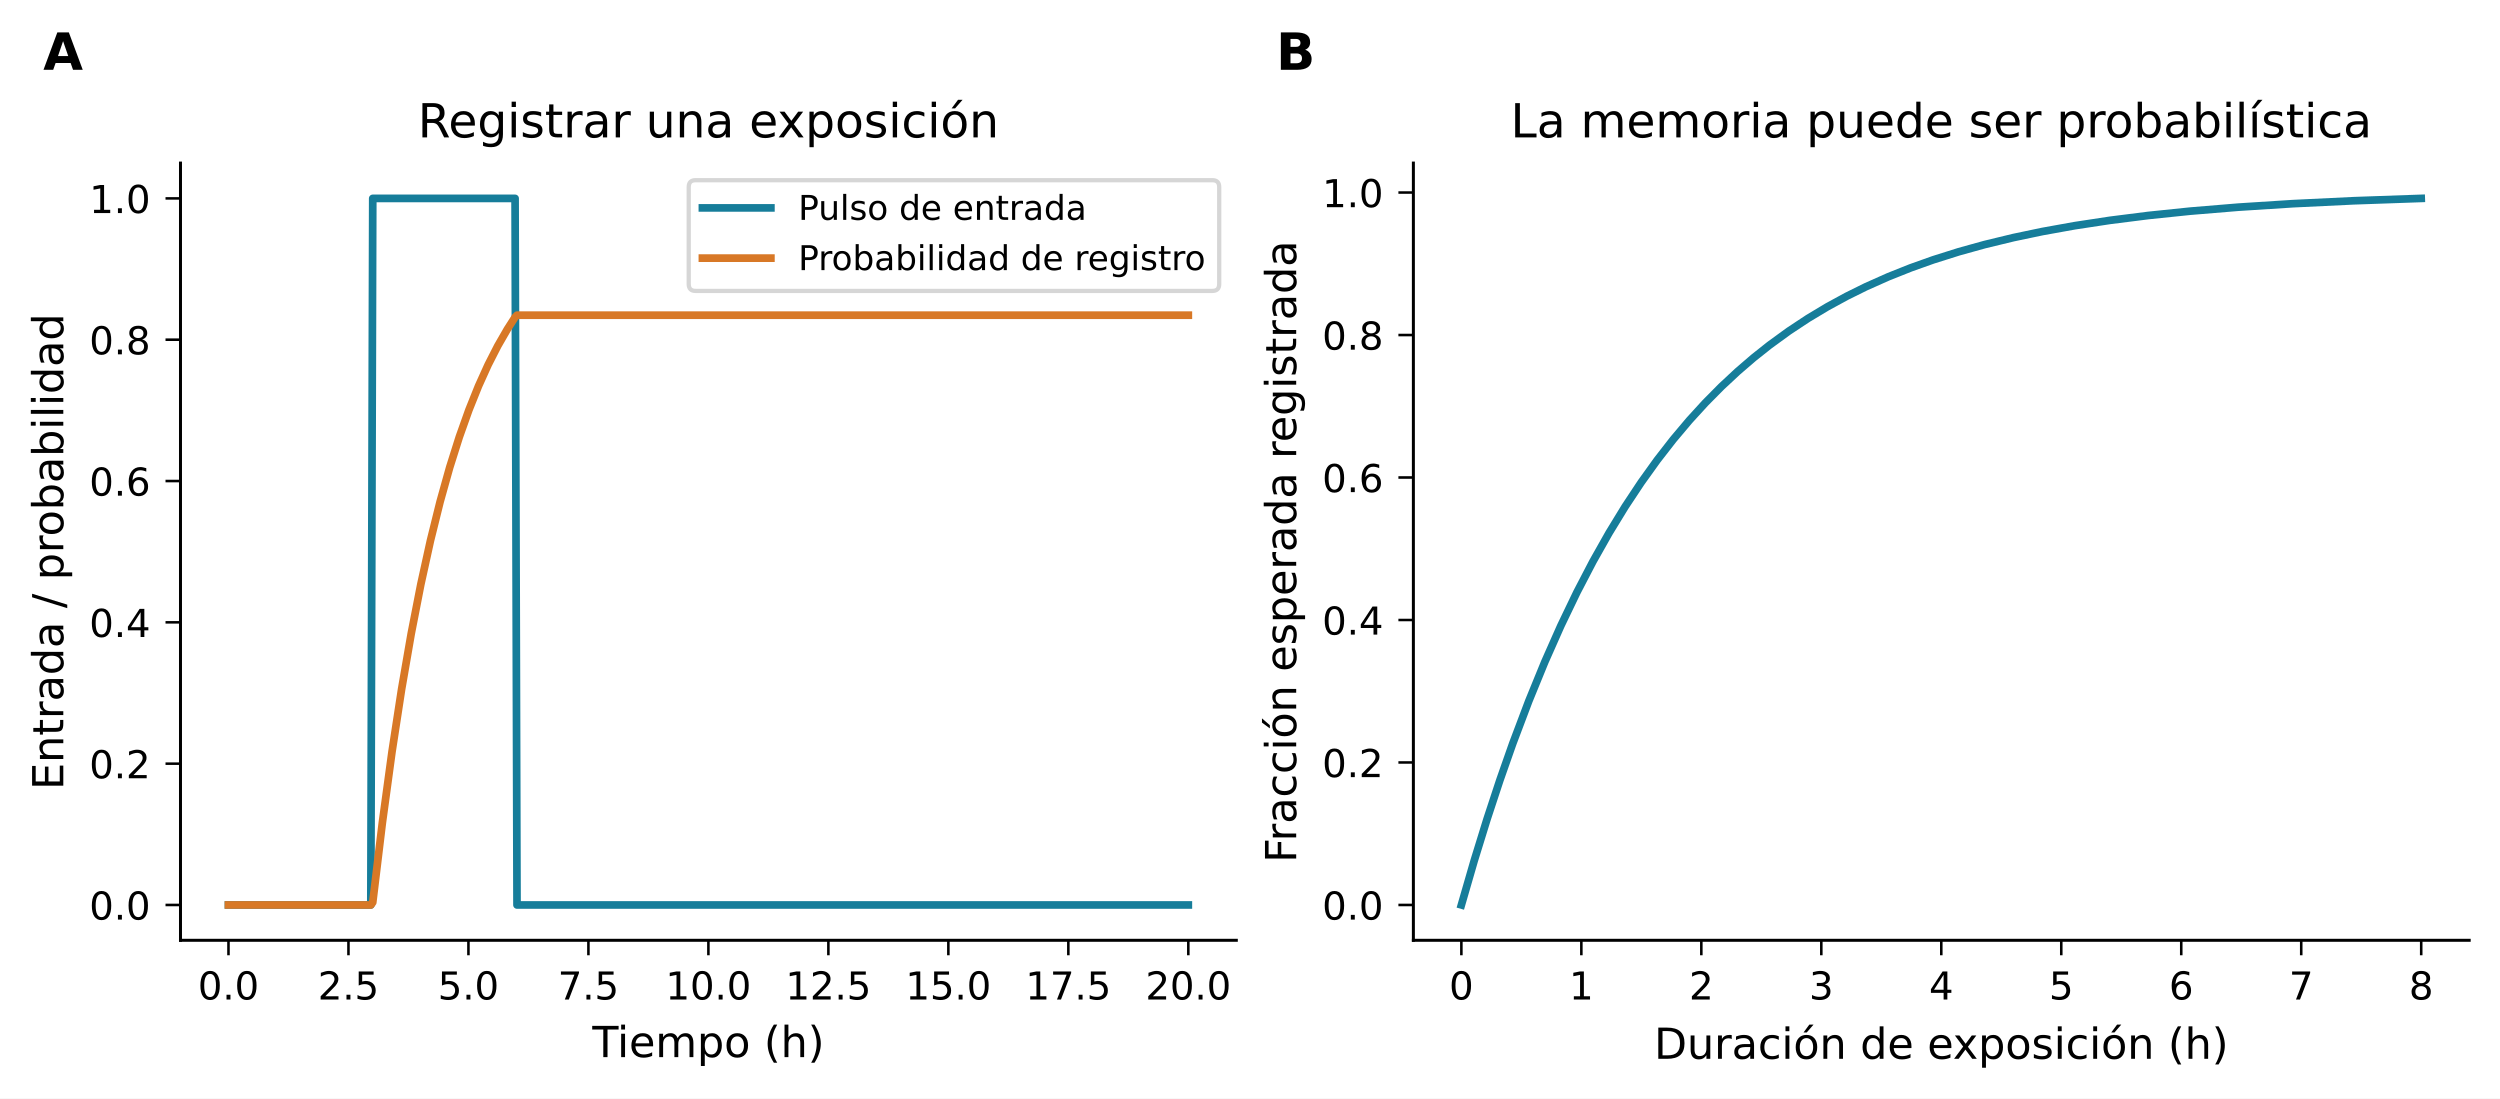
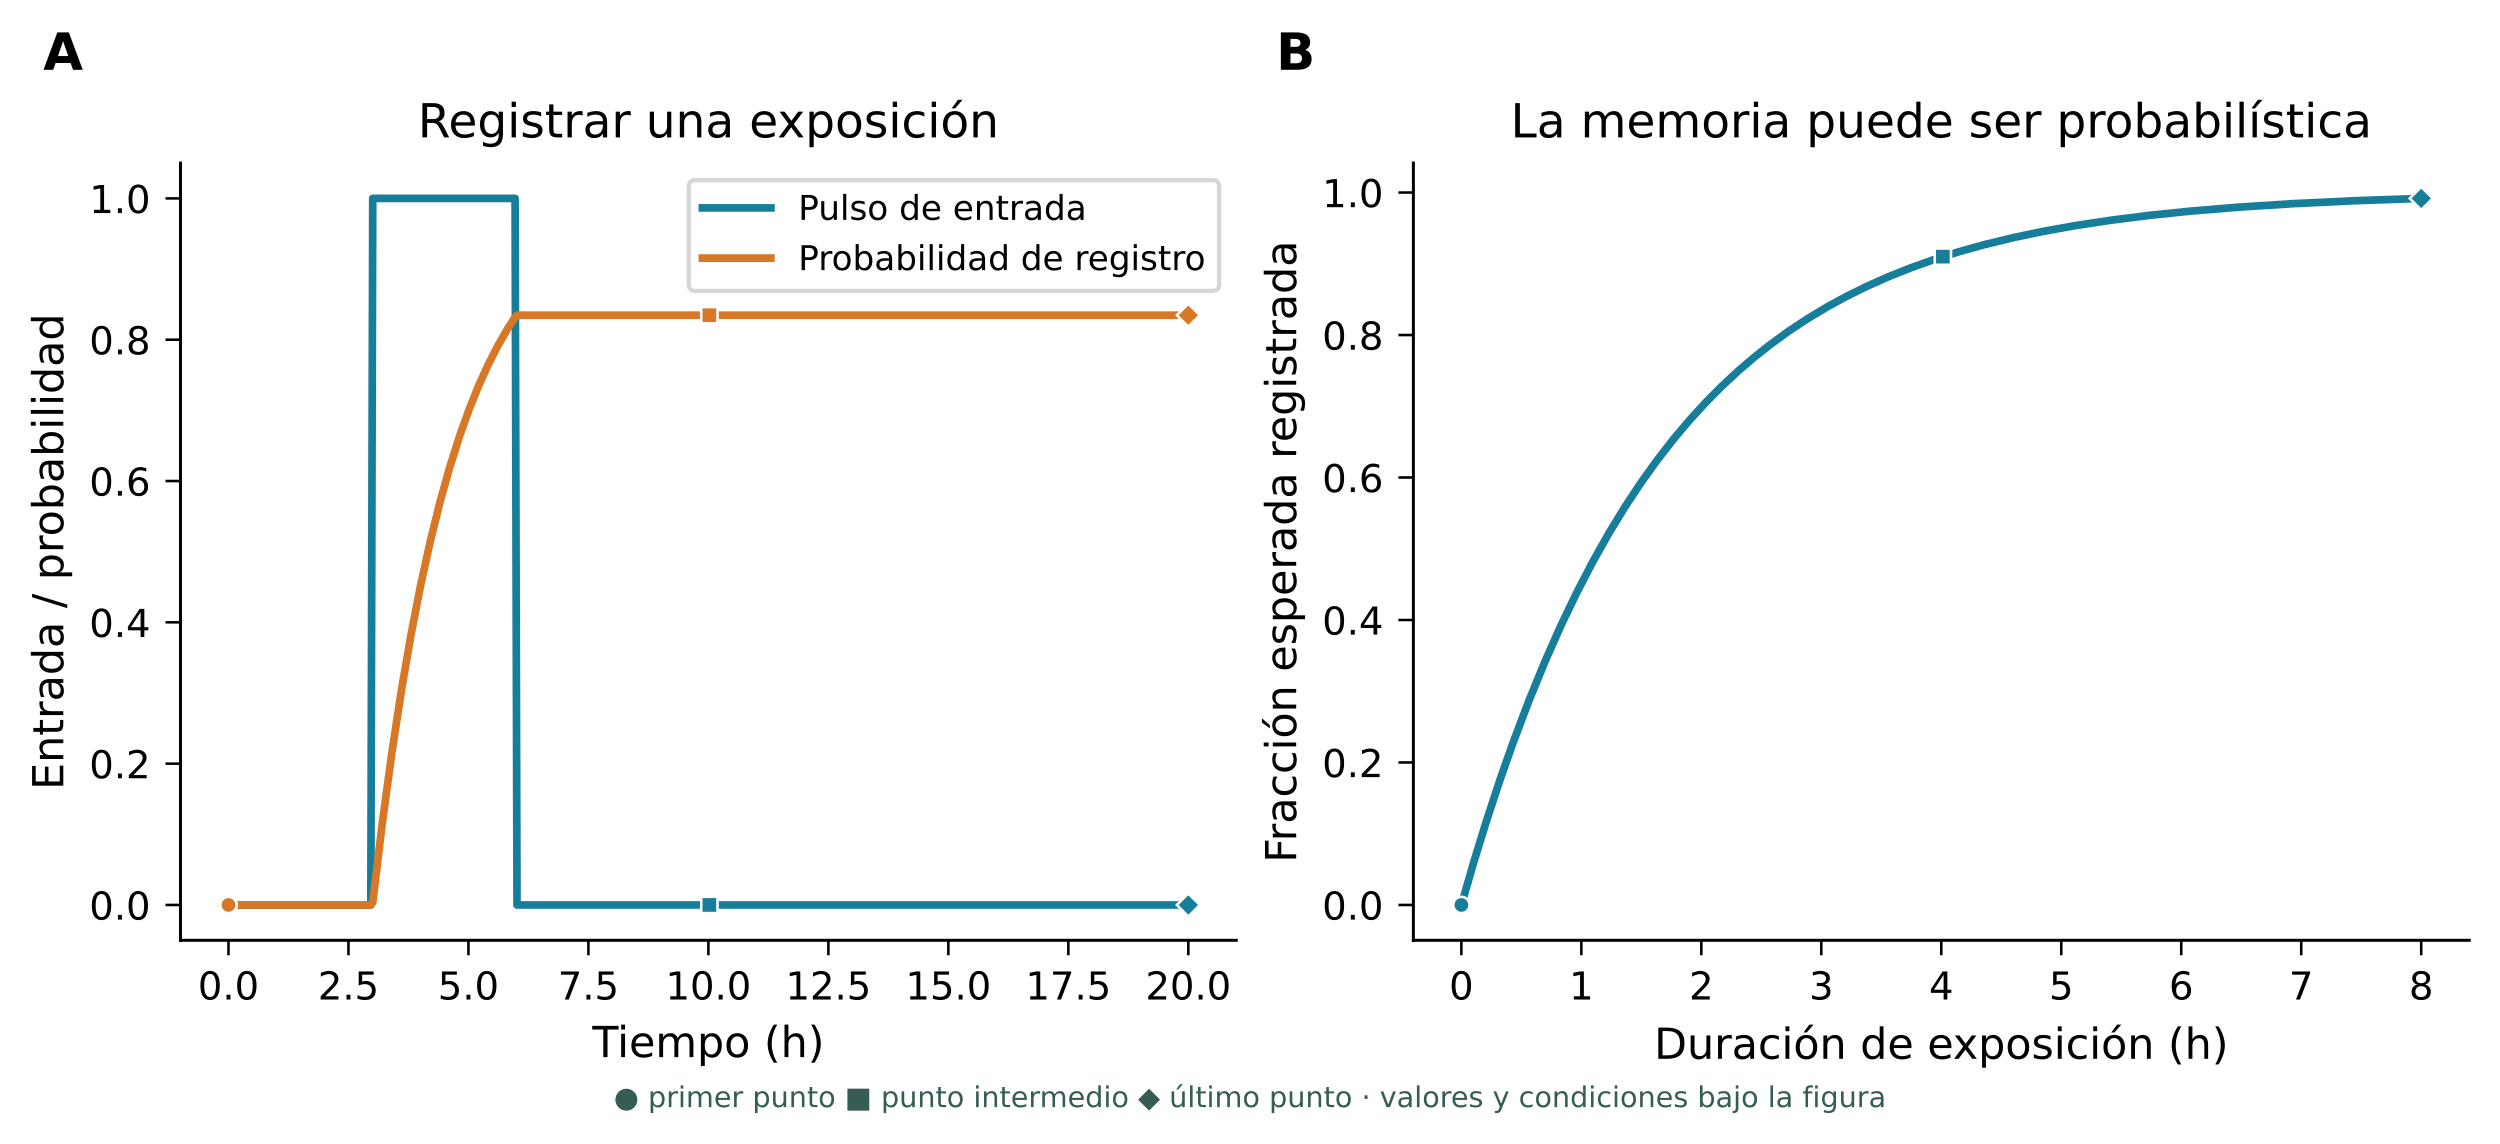
- <svg xmlns="http://www.w3.org/2000/svg" xmlns:xlink="http://www.w3.org/1999/xlink" width="584.4pt" height="256.791pt" viewBox="0 0 584.4 256.791" version="1.1">
+ <svg xmlns="http://www.w3.org/2000/svg" xmlns:xlink="http://www.w3.org/1999/xlink" width="584.4pt" height="267.395pt" viewBox="0 0 584.4 267.395" version="1.1">
  <defs>
    <style type="text/css">*{stroke-linejoin: round; stroke-linecap: butt}</style>
  </defs>
  <g id="figure_1">
    <g id="patch_1">
-       <path d="M 0 256.791  L 584.4 256.791  L 584.4 0  L 0 0  z " style="fill: #ffffff" />
+       <path d="M 0 267.395 L 584.4 267.395 L 584.4 0 L 0 0 z " style="fill: #ffffff" />
    </g>
    <g id="axes_1">
      <g id="patch_2">
-         <path d="M 42.191 219.803  L 289 219.803  L 289 38.12  L 42.191 38.12  z " style="fill: #ffffff" />
+         <path d="M 42.191 219.803 L 289 219.803 L 289 38.12 L 42.191 38.12 z " style="fill: #ffffff" />
      </g>
      <g id="matplotlib.axis_1">
        <g id="xtick_1">
          <g id="line2d_1">
            <defs>
-               <path id="mfdd53d88aa" d="M 0 0  L 0 3.5  " style="stroke: #000000; stroke-width: 0.6" />
+               <path id="m0baa25f2c1" d="M 0 0 L 0 3.5 " style="stroke: #000000; stroke-width: 0.6" />
            </defs>
            <g>
-               <use xlink:href="#mfdd53d88aa" x="53.41" y="219.803" style="stroke: #000000; stroke-width: 0.6" />
+               <use xlink:href="#m0baa25f2c1" x="53.41" y="219.803" style="stroke: #000000; stroke-width: 0.6" />
            </g>
          </g>
          <g id="text_1">
            <text style="font-size: 9px; font-family: 'DejaVu Sans'; text-anchor: middle" x="53.41" y="233.642" transform="rotate(-0 53.40951 233.6415)">0.0</text>
          </g>
        </g>
        <g id="xtick_2">
          <g id="line2d_2">
            <g>
-               <use xlink:href="#mfdd53d88aa" x="81.456" y="219.803" style="stroke: #000000; stroke-width: 0.6" />
+               <use xlink:href="#m0baa25f2c1" x="81.456" y="219.803" style="stroke: #000000; stroke-width: 0.6" />
            </g>
          </g>
          <g id="text_2">
            <text style="font-size: 9px; font-family: 'DejaVu Sans'; text-anchor: middle" x="81.456" y="233.642" transform="rotate(-0 81.45594 233.6415)">2.5</text>
          </g>
        </g>
        <g id="xtick_3">
          <g id="line2d_3">
            <g>
-               <use xlink:href="#mfdd53d88aa" x="109.502" y="219.803" style="stroke: #000000; stroke-width: 0.6" />
+               <use xlink:href="#m0baa25f2c1" x="109.502" y="219.803" style="stroke: #000000; stroke-width: 0.6" />
            </g>
          </g>
          <g id="text_3">
            <text style="font-size: 9px; font-family: 'DejaVu Sans'; text-anchor: middle" x="109.502" y="233.642" transform="rotate(-0 109.5024 233.6415)">5.0</text>
          </g>
        </g>
        <g id="xtick_4">
          <g id="line2d_4">
            <g>
-               <use xlink:href="#mfdd53d88aa" x="137.549" y="219.803" style="stroke: #000000; stroke-width: 0.6" />
+               <use xlink:href="#m0baa25f2c1" x="137.549" y="219.803" style="stroke: #000000; stroke-width: 0.6" />
            </g>
          </g>
          <g id="text_4">
            <text style="font-size: 9px; font-family: 'DejaVu Sans'; text-anchor: middle" x="137.549" y="233.642" transform="rotate(-0 137.5488 233.6415)">7.5</text>
          </g>
        </g>
        <g id="xtick_5">
          <g id="line2d_5">
            <g>
-               <use xlink:href="#mfdd53d88aa" x="165.595" y="219.803" style="stroke: #000000; stroke-width: 0.6" />
+               <use xlink:href="#m0baa25f2c1" x="165.595" y="219.803" style="stroke: #000000; stroke-width: 0.6" />
            </g>
          </g>
          <g id="text_5">
            <text style="font-size: 9px; font-family: 'DejaVu Sans'; text-anchor: middle" x="165.595" y="233.642" transform="rotate(-0 165.5952 233.6415)">10.0</text>
          </g>
        </g>
        <g id="xtick_6">
          <g id="line2d_6">
            <g>
-               <use xlink:href="#mfdd53d88aa" x="193.642" y="219.803" style="stroke: #000000; stroke-width: 0.6" />
+               <use xlink:href="#m0baa25f2c1" x="193.642" y="219.803" style="stroke: #000000; stroke-width: 0.6" />
            </g>
          </g>
          <g id="text_6">
            <text style="font-size: 9px; font-family: 'DejaVu Sans'; text-anchor: middle" x="193.642" y="233.642" transform="rotate(-0 193.6417 233.6415)">12.5</text>
          </g>
        </g>
        <g id="xtick_7">
          <g id="line2d_7">
            <g>
-               <use xlink:href="#mfdd53d88aa" x="221.688" y="219.803" style="stroke: #000000; stroke-width: 0.6" />
+               <use xlink:href="#m0baa25f2c1" x="221.688" y="219.803" style="stroke: #000000; stroke-width: 0.6" />
            </g>
          </g>
          <g id="text_7">
            <text style="font-size: 9px; font-family: 'DejaVu Sans'; text-anchor: middle" x="221.688" y="233.642" transform="rotate(-0 221.6881 233.6415)">15.0</text>
          </g>
        </g>
        <g id="xtick_8">
          <g id="line2d_8">
            <g>
-               <use xlink:href="#mfdd53d88aa" x="249.735" y="219.803" style="stroke: #000000; stroke-width: 0.6" />
+               <use xlink:href="#m0baa25f2c1" x="249.735" y="219.803" style="stroke: #000000; stroke-width: 0.6" />
            </g>
          </g>
          <g id="text_8">
            <text style="font-size: 9px; font-family: 'DejaVu Sans'; text-anchor: middle" x="249.735" y="233.642" transform="rotate(-0 249.7345 233.6415)">17.5</text>
          </g>
        </g>
        <g id="xtick_9">
          <g id="line2d_9">
            <g>
-               <use xlink:href="#mfdd53d88aa" x="277.781" y="219.803" style="stroke: #000000; stroke-width: 0.6" />
+               <use xlink:href="#m0baa25f2c1" x="277.781" y="219.803" style="stroke: #000000; stroke-width: 0.6" />
            </g>
          </g>
          <g id="text_9">
            <text style="font-size: 9px; font-family: 'DejaVu Sans'; text-anchor: middle" x="277.781" y="233.642" transform="rotate(-0 277.7809 233.6415)">20.0</text>
          </g>
        </g>
        <g id="text_10">
          <text style="font-size: 10px; font-family: 'DejaVu Sans'; text-anchor: middle" x="165.595" y="247.112" transform="rotate(-0 165.5952 247.1117)">Tiempo (h)</text>
        </g>
      </g>
      <g id="matplotlib.axis_2">
        <g id="ytick_1">
          <g id="line2d_10">
            <defs>
-               <path id="m40fb89c6f2" d="M 0 0  L -3.5 0  " style="stroke: #000000; stroke-width: 0.6" />
+               <path id="m5278df82b7" d="M 0 0 L -3.5 0 " style="stroke: #000000; stroke-width: 0.6" />
            </defs>
            <g>
-               <use xlink:href="#m40fb89c6f2" x="42.191" y="211.545" style="stroke: #000000; stroke-width: 0.6" />
+               <use xlink:href="#m5278df82b7" x="42.191" y="211.545" style="stroke: #000000; stroke-width: 0.6" />
            </g>
          </g>
          <g id="text_11">
            <text style="font-size: 9px; font-family: 'DejaVu Sans'; text-anchor: end" x="35.191" y="214.964" transform="rotate(-0 35.19094 214.9639)">0.0</text>
          </g>
        </g>
        <g id="ytick_2">
          <g id="line2d_11">
            <g>
-               <use xlink:href="#m40fb89c6f2" x="42.191" y="178.511" style="stroke: #000000; stroke-width: 0.6" />
+               <use xlink:href="#m5278df82b7" x="42.191" y="178.511" style="stroke: #000000; stroke-width: 0.6" />
            </g>
          </g>
          <g id="text_12">
            <text style="font-size: 9px; font-family: 'DejaVu Sans'; text-anchor: end" x="35.191" y="181.931" transform="rotate(-0 35.19094 181.9307)">0.2</text>
          </g>
        </g>
        <g id="ytick_3">
          <g id="line2d_12">
            <g>
-               <use xlink:href="#m40fb89c6f2" x="42.191" y="145.478" style="stroke: #000000; stroke-width: 0.6" />
+               <use xlink:href="#m5278df82b7" x="42.191" y="145.478" style="stroke: #000000; stroke-width: 0.6" />
            </g>
          </g>
          <g id="text_13">
            <text style="font-size: 9px; font-family: 'DejaVu Sans'; text-anchor: end" x="35.191" y="148.897" transform="rotate(-0 35.19094 148.8974)">0.4</text>
          </g>
        </g>
        <g id="ytick_4">
          <g id="line2d_13">
            <g>
-               <use xlink:href="#m40fb89c6f2" x="42.191" y="112.445" style="stroke: #000000; stroke-width: 0.6" />
+               <use xlink:href="#m5278df82b7" x="42.191" y="112.445" style="stroke: #000000; stroke-width: 0.6" />
            </g>
          </g>
          <g id="text_14">
            <text style="font-size: 9px; font-family: 'DejaVu Sans'; text-anchor: end" x="35.191" y="115.864" transform="rotate(-0 35.19094 115.8642)">0.6</text>
          </g>
        </g>
        <g id="ytick_5">
          <g id="line2d_14">
            <g>
-               <use xlink:href="#m40fb89c6f2" x="42.191" y="79.412" style="stroke: #000000; stroke-width: 0.6" />
+               <use xlink:href="#m5278df82b7" x="42.191" y="79.412" style="stroke: #000000; stroke-width: 0.6" />
            </g>
          </g>
          <g id="text_15">
            <text style="font-size: 9px; font-family: 'DejaVu Sans'; text-anchor: end" x="35.191" y="82.831" transform="rotate(-0 35.19094 82.83093)">0.8</text>
          </g>
        </g>
        <g id="ytick_6">
          <g id="line2d_15">
            <g>
-               <use xlink:href="#m40fb89c6f2" x="42.191" y="46.378" style="stroke: #000000; stroke-width: 0.6" />
+               <use xlink:href="#m5278df82b7" x="42.191" y="46.378" style="stroke: #000000; stroke-width: 0.6" />
            </g>
          </g>
          <g id="text_16">
            <text style="font-size: 9px; font-family: 'DejaVu Sans'; text-anchor: end" x="35.191" y="49.798" transform="rotate(-0 35.19094 49.79768)">1.0</text>
          </g>
        </g>
        <g id="text_17">
          <text style="font-size: 10px; font-family: 'DejaVu Sans'; text-anchor: middle" x="14.798" y="128.962" transform="rotate(-90 14.79844 128.9615)">Entrada / probabilidad</text>
        </g>
      </g>
      <g id="line2d_16">
-         <path d="M 53.41 211.545  L 86.683 211.545  L 87.133 46.378  L 120.406 46.378  L 120.856 211.545  L 277.781 211.545  L 277.781 211.545  " clip-path="url(#pc8055a71ba)" style="fill: none; stroke: #167d9a; stroke-width: 1.8; stroke-linecap: square" />
+         <path d="M 53.41 211.545 L 86.683 211.545 L 87.133 46.378 L 120.406 46.378 L 120.856 211.545 L 277.781 211.545 L 277.781 211.545 " clip-path="url(#pac5b08c6bd)" style="fill: none; stroke: #167d9a; stroke-width: 1.8; stroke-linecap: square" />
      </g>
      <g id="line2d_17">
-         <path d="M 53.41 211.545  L 86.683 211.545  L 87.133 210.95  L 89.381 192.305  L 91.629 175.773  L 93.877 161.113  L 96.126 148.115  L 98.374 136.589  L 100.622 126.368  L 102.87 117.306  L 105.118 109.271  L 107.367 102.145  L 109.615 95.827  L 111.863 90.225  L 114.111 85.258  L 116.359 80.853  L 118.608 76.947  L 120.406 74.144  L 120.856 73.68  L 277.781 73.68  L 277.781 73.68  " clip-path="url(#pc8055a71ba)" style="fill: none; stroke: #d87826; stroke-width: 1.8; stroke-linecap: square" />
+         <path d="M 53.41 211.545 L 86.683 211.545 L 87.133 210.95 L 89.381 192.305 L 91.629 175.773 L 93.877 161.113 L 96.126 148.115 L 98.374 136.589 L 100.622 126.368 L 102.87 117.306 L 105.118 109.271 L 107.367 102.145 L 109.615 95.827 L 111.863 90.225 L 114.111 85.258 L 116.359 80.853 L 118.608 76.947 L 120.406 74.144 L 120.856 73.68 L 277.781 73.68 L 277.781 73.68 " clip-path="url(#pac5b08c6bd)" style="fill: none; stroke: #d87826; stroke-width: 1.8; stroke-linecap: square" />
      </g>
      <g id="patch_3">
-         <path d="M 42.191 219.803  L 42.191 38.12  " style="fill: none; stroke: #000000; stroke-width: 0.7; stroke-linejoin: miter; stroke-linecap: square" />
+         <path d="M 42.191 219.803 L 42.191 38.12 " style="fill: none; stroke: #000000; stroke-width: 0.7; stroke-linejoin: miter; stroke-linecap: square" />
      </g>
      <g id="patch_4">
-         <path d="M 42.191 219.803  L 289 219.803  " style="fill: none; stroke: #000000; stroke-width: 0.7; stroke-linejoin: miter; stroke-linecap: square" />
+         <path d="M 42.191 219.803 L 289 219.803 " style="fill: none; stroke: #000000; stroke-width: 0.7; stroke-linejoin: miter; stroke-linecap: square" />
      </g>
      <g id="text_18">
        <text style="font-weight: 700; font-size: 12px; font-family: 'DejaVu Sans'; text-anchor: start" x="10.106" y="16.318" transform="rotate(-0 10.10582 16.31812)">A</text>
      </g>
      <g id="text_19">
        <text style="font-size: 11px; font-family: 'DejaVu Sans'; text-anchor: middle" x="165.595" y="32.12" transform="rotate(-0 165.5952 32.12007)">Registrar una exposición</text>
      </g>
      <g id="legend_1">
        <g id="patch_5">
-           <path d="M 162.598 68.005  L 283.4 68.005  Q 285 68.005 285 66.405  L 285 43.72  Q 285 42.12 283.4 42.12  L 162.598 42.12  Q 160.998 42.12 160.998 43.72  L 160.998 66.405  Q 160.998 68.005 162.598 68.005  z " style="fill: #ffffff; opacity: 0.8; stroke: #cccccc; stroke-linejoin: miter" />
+           <path d="M 162.598 68.005 L 283.4 68.005 Q 285 68.005 285 66.405 L 285 43.72 Q 285 42.12 283.4 42.12 L 162.598 42.12 Q 160.998 42.12 160.998 43.72 L 160.998 66.405 Q 160.998 68.005 162.598 68.005 z " style="fill: #ffffff; opacity: 0.8; stroke: #cccccc; stroke-linejoin: miter" />
        </g>
        <g id="line2d_18">
-           <path d="M 164.198 48.599  L 172.198 48.599  L 180.198 48.599  " style="fill: none; stroke: #167d9a; stroke-width: 1.8; stroke-linecap: square" />
+           <path d="M 164.198 48.599 L 172.198 48.599 L 180.198 48.599 " style="fill: none; stroke: #167d9a; stroke-width: 1.8; stroke-linecap: square" />
        </g>
        <g id="text_20">
          <text style="font-size: 8px; font-family: 'DejaVu Sans'; text-anchor: start" x="186.598" y="51.399" transform="rotate(-0 186.5983 51.39882)">Pulso de entrada</text>
        </g>
        <g id="line2d_19">
-           <path d="M 164.198 60.341  L 172.198 60.341  L 180.198 60.341  " style="fill: none; stroke: #d87826; stroke-width: 1.8; stroke-linecap: square" />
+           <path d="M 164.198 60.341 L 172.198 60.341 L 180.198 60.341 " style="fill: none; stroke: #d87826; stroke-width: 1.8; stroke-linecap: square" />
        </g>
        <g id="text_21">
          <text style="font-size: 8px; font-family: 'DejaVu Sans'; text-anchor: start" x="186.598" y="63.141" transform="rotate(-0 186.5983 63.14132)">Probabilidad de registro</text>
+         </g>
+       </g>
+       <g id="line2d_20">
+         <defs>
+           <path id="m4a4949a378" d="M 0 1.9 C 0.504 1.9 0.987 1.7 1.344 1.344 C 1.7 0.987 1.9 0.504 1.9 0 C 1.9 -0.504 1.7 -0.987 1.344 -1.344 C 0.987 -1.7 0.504 -1.9 0 -1.9 C -0.504 -1.9 -0.987 -1.7 -1.344 -1.344 C -1.7 -0.987 -1.9 -0.504 -1.9 0 C -1.9 0.504 -1.7 0.987 -1.344 1.344 C -0.987 1.7 -0.504 1.9 0 1.9 z " style="stroke: #ffffff; stroke-width: 0.6" />
+         </defs>
+         <g clip-path="url(#pac5b08c6bd)">
+           <use xlink:href="#m4a4949a378" x="53.41" y="211.545" style="fill: #167d9a; stroke: #ffffff; stroke-width: 0.6" />
+         </g>
+       </g>
+       <g id="line2d_21">
+         <defs>
+           <path id="md61a19c95c" d="M -1.9 1.9 L 1.9 1.9 L 1.9 -1.9 L -1.9 -1.9 z " style="stroke: #ffffff; stroke-width: 0.6; stroke-linejoin: miter" />
+         </defs>
+         <g clip-path="url(#pac5b08c6bd)">
+           <use xlink:href="#md61a19c95c" x="165.82" y="211.545" style="fill: #167d9a; stroke: #ffffff; stroke-width: 0.6; stroke-linejoin: miter" />
+         </g>
+       </g>
+       <g id="line2d_22">
+         <defs>
+           <path id="mc2ba5f1807" d="M 0 2.687 L 2.687 0 L 0 -2.687 L -2.687 0 z " style="stroke: #ffffff; stroke-width: 0.6; stroke-linejoin: miter" />
+         </defs>
+         <g clip-path="url(#pac5b08c6bd)">
+           <use xlink:href="#mc2ba5f1807" x="277.781" y="211.545" style="fill: #167d9a; stroke: #ffffff; stroke-width: 0.6; stroke-linejoin: miter" />
+         </g>
+       </g>
+       <g id="line2d_23">
+         <defs>
+           <path id="m2d121c44e0" d="M 0 1.9 C 0.504 1.9 0.987 1.7 1.344 1.344 C 1.7 0.987 1.9 0.504 1.9 0 C 1.9 -0.504 1.7 -0.987 1.344 -1.344 C 0.987 -1.7 0.504 -1.9 0 -1.9 C -0.504 -1.9 -0.987 -1.7 -1.344 -1.344 C -1.7 -0.987 -1.9 -0.504 -1.9 0 C -1.9 0.504 -1.7 0.987 -1.344 1.344 C -0.987 1.7 -0.504 1.9 0 1.9 z " style="stroke: #ffffff; stroke-width: 0.6" />
+         </defs>
+         <g clip-path="url(#pac5b08c6bd)">
+           <use xlink:href="#m2d121c44e0" x="53.41" y="211.545" style="fill: #d87826; stroke: #ffffff; stroke-width: 0.6" />
+         </g>
+       </g>
+       <g id="line2d_24">
+         <defs>
+           <path id="m292c1fcb91" d="M -1.9 1.9 L 1.9 1.9 L 1.9 -1.9 L -1.9 -1.9 z " style="stroke: #ffffff; stroke-width: 0.6; stroke-linejoin: miter" />
+         </defs>
+         <g clip-path="url(#pac5b08c6bd)">
+           <use xlink:href="#m292c1fcb91" x="165.82" y="73.68" style="fill: #d87826; stroke: #ffffff; stroke-width: 0.6; stroke-linejoin: miter" />
+         </g>
+       </g>
+       <g id="line2d_25">
+         <defs>
+           <path id="m1716808078" d="M 0 2.687 L 2.687 0 L 0 -2.687 L -2.687 0 z " style="stroke: #ffffff; stroke-width: 0.6; stroke-linejoin: miter" />
+         </defs>
+         <g clip-path="url(#pac5b08c6bd)">
+           <use xlink:href="#m1716808078" x="277.781" y="73.68" style="fill: #d87826; stroke: #ffffff; stroke-width: 0.6; stroke-linejoin: miter" />
        </g>
      </g>
    </g>
    <g id="axes_2">
      <g id="patch_6">
-         <path d="M 330.391 219.803  L 577.2 219.803  L 577.2 38.12  L 330.391 38.12  z " style="fill: #ffffff" />
+         <path d="M 330.391 219.803 L 577.2 219.803 L 577.2 38.12 L 330.391 38.12 z " style="fill: #ffffff" />
      </g>
      <g id="matplotlib.axis_3">
        <g id="xtick_10">
-           <g id="line2d_20">
-             <g>
-               <use xlink:href="#mfdd53d88aa" x="341.61" y="219.803" style="stroke: #000000; stroke-width: 0.6" />
+           <g id="line2d_26">
+             <g>
+               <use xlink:href="#m0baa25f2c1" x="341.61" y="219.803" style="stroke: #000000; stroke-width: 0.6" />
            </g>
          </g>
          <g id="text_22">
            <text style="font-size: 9px; font-family: 'DejaVu Sans'; text-anchor: middle" x="341.61" y="233.642" transform="rotate(-0 341.6095 233.6415)">0</text>
          </g>
        </g>
        <g id="xtick_11">
-           <g id="line2d_21">
-             <g>
-               <use xlink:href="#mfdd53d88aa" x="369.656" y="219.803" style="stroke: #000000; stroke-width: 0.6" />
+           <g id="line2d_27">
+             <g>
+               <use xlink:href="#m0baa25f2c1" x="369.656" y="219.803" style="stroke: #000000; stroke-width: 0.6" />
            </g>
          </g>
          <g id="text_23">
            <text style="font-size: 9px; font-family: 'DejaVu Sans'; text-anchor: middle" x="369.656" y="233.642" transform="rotate(-0 369.6559 233.6415)">1</text>
          </g>
        </g>
        <g id="xtick_12">
-           <g id="line2d_22">
-             <g>
-               <use xlink:href="#mfdd53d88aa" x="397.702" y="219.803" style="stroke: #000000; stroke-width: 0.6" />
+           <g id="line2d_28">
+             <g>
+               <use xlink:href="#m0baa25f2c1" x="397.702" y="219.803" style="stroke: #000000; stroke-width: 0.6" />
            </g>
          </g>
          <g id="text_24">
            <text style="font-size: 9px; font-family: 'DejaVu Sans'; text-anchor: middle" x="397.702" y="233.642" transform="rotate(-0 397.7024 233.6415)">2</text>
          </g>
        </g>
        <g id="xtick_13">
-           <g id="line2d_23">
-             <g>
-               <use xlink:href="#mfdd53d88aa" x="425.749" y="219.803" style="stroke: #000000; stroke-width: 0.6" />
+           <g id="line2d_29">
+             <g>
+               <use xlink:href="#m0baa25f2c1" x="425.749" y="219.803" style="stroke: #000000; stroke-width: 0.6" />
            </g>
          </g>
          <g id="text_25">
            <text style="font-size: 9px; font-family: 'DejaVu Sans'; text-anchor: middle" x="425.749" y="233.642" transform="rotate(-0 425.7488 233.6415)">3</text>
          </g>
        </g>
        <g id="xtick_14">
-           <g id="line2d_24">
-             <g>
-               <use xlink:href="#mfdd53d88aa" x="453.795" y="219.803" style="stroke: #000000; stroke-width: 0.6" />
+           <g id="line2d_30">
+             <g>
+               <use xlink:href="#m0baa25f2c1" x="453.795" y="219.803" style="stroke: #000000; stroke-width: 0.6" />
            </g>
          </g>
          <g id="text_26">
            <text style="font-size: 9px; font-family: 'DejaVu Sans'; text-anchor: middle" x="453.795" y="233.642" transform="rotate(-0 453.7952 233.6415)">4</text>
          </g>
        </g>
        <g id="xtick_15">
-           <g id="line2d_25">
-             <g>
-               <use xlink:href="#mfdd53d88aa" x="481.842" y="219.803" style="stroke: #000000; stroke-width: 0.6" />
+           <g id="line2d_31">
+             <g>
+               <use xlink:href="#m0baa25f2c1" x="481.842" y="219.803" style="stroke: #000000; stroke-width: 0.6" />
            </g>
          </g>
          <g id="text_27">
            <text style="font-size: 9px; font-family: 'DejaVu Sans'; text-anchor: middle" x="481.842" y="233.642" transform="rotate(-0 481.8417 233.6415)">5</text>
          </g>
        </g>
        <g id="xtick_16">
-           <g id="line2d_26">
-             <g>
-               <use xlink:href="#mfdd53d88aa" x="509.888" y="219.803" style="stroke: #000000; stroke-width: 0.6" />
+           <g id="line2d_32">
+             <g>
+               <use xlink:href="#m0baa25f2c1" x="509.888" y="219.803" style="stroke: #000000; stroke-width: 0.6" />
            </g>
          </g>
          <g id="text_28">
            <text style="font-size: 9px; font-family: 'DejaVu Sans'; text-anchor: middle" x="509.888" y="233.642" transform="rotate(-0 509.8881 233.6415)">6</text>
          </g>
        </g>
        <g id="xtick_17">
-           <g id="line2d_27">
-             <g>
-               <use xlink:href="#mfdd53d88aa" x="537.935" y="219.803" style="stroke: #000000; stroke-width: 0.6" />
+           <g id="line2d_33">
+             <g>
+               <use xlink:href="#m0baa25f2c1" x="537.935" y="219.803" style="stroke: #000000; stroke-width: 0.6" />
            </g>
          </g>
          <g id="text_29">
            <text style="font-size: 9px; font-family: 'DejaVu Sans'; text-anchor: middle" x="537.935" y="233.642" transform="rotate(-0 537.9345 233.6415)">7</text>
          </g>
        </g>
        <g id="xtick_18">
-           <g id="line2d_28">
-             <g>
-               <use xlink:href="#mfdd53d88aa" x="565.981" y="219.803" style="stroke: #000000; stroke-width: 0.6" />
+           <g id="line2d_34">
+             <g>
+               <use xlink:href="#m0baa25f2c1" x="565.981" y="219.803" style="stroke: #000000; stroke-width: 0.6" />
            </g>
          </g>
          <g id="text_30">
            <text style="font-size: 9px; font-family: 'DejaVu Sans'; text-anchor: middle" x="565.981" y="233.642" transform="rotate(-0 565.9809 233.6415)">8</text>
          </g>
        </g>
        <g id="text_31">
          <text style="font-size: 10px; font-family: 'DejaVu Sans'; text-anchor: middle" x="453.795" y="247.512" transform="rotate(-0 453.7952 247.5117)">Duración de exposición (h)</text>
        </g>
      </g>
      <g id="matplotlib.axis_4">
        <g id="ytick_7">
-           <g id="line2d_29">
-             <g>
-               <use xlink:href="#m40fb89c6f2" x="330.391" y="211.545" style="stroke: #000000; stroke-width: 0.6" />
+           <g id="line2d_35">
+             <g>
+               <use xlink:href="#m5278df82b7" x="330.391" y="211.545" style="stroke: #000000; stroke-width: 0.6" />
            </g>
          </g>
          <g id="text_32">
            <text style="font-size: 9px; font-family: 'DejaVu Sans'; text-anchor: end" x="323.391" y="214.964" transform="rotate(-0 323.3909 214.9639)">0.0</text>
          </g>
        </g>
        <g id="ytick_8">
-           <g id="line2d_30">
-             <g>
-               <use xlink:href="#m40fb89c6f2" x="330.391" y="178.237" style="stroke: #000000; stroke-width: 0.6" />
+           <g id="line2d_36">
+             <g>
+               <use xlink:href="#m5278df82b7" x="330.391" y="178.237" style="stroke: #000000; stroke-width: 0.6" />
            </g>
          </g>
          <g id="text_33">
            <text style="font-size: 9px; font-family: 'DejaVu Sans'; text-anchor: end" x="323.391" y="181.657" transform="rotate(-0 323.3909 181.6566)">0.2</text>
          </g>
        </g>
        <g id="ytick_9">
-           <g id="line2d_31">
-             <g>
-               <use xlink:href="#m40fb89c6f2" x="330.391" y="144.93" style="stroke: #000000; stroke-width: 0.6" />
+           <g id="line2d_37">
+             <g>
+               <use xlink:href="#m5278df82b7" x="330.391" y="144.93" style="stroke: #000000; stroke-width: 0.6" />
            </g>
          </g>
          <g id="text_34">
            <text style="font-size: 9px; font-family: 'DejaVu Sans'; text-anchor: end" x="323.391" y="148.349" transform="rotate(-0 323.3909 148.3492)">0.4</text>
          </g>
        </g>
        <g id="ytick_10">
-           <g id="line2d_32">
-             <g>
-               <use xlink:href="#m40fb89c6f2" x="330.391" y="111.623" style="stroke: #000000; stroke-width: 0.6" />
+           <g id="line2d_38">
+             <g>
+               <use xlink:href="#m5278df82b7" x="330.391" y="111.623" style="stroke: #000000; stroke-width: 0.6" />
            </g>
          </g>
          <g id="text_35">
            <text style="font-size: 9px; font-family: 'DejaVu Sans'; text-anchor: end" x="323.391" y="115.042" transform="rotate(-0 323.3909 115.0418)">0.6</text>
          </g>
        </g>
        <g id="ytick_11">
-           <g id="line2d_33">
-             <g>
-               <use xlink:href="#m40fb89c6f2" x="330.391" y="78.315" style="stroke: #000000; stroke-width: 0.6" />
+           <g id="line2d_39">
+             <g>
+               <use xlink:href="#m5278df82b7" x="330.391" y="78.315" style="stroke: #000000; stroke-width: 0.6" />
            </g>
          </g>
          <g id="text_36">
            <text style="font-size: 9px; font-family: 'DejaVu Sans'; text-anchor: end" x="323.391" y="81.734" transform="rotate(-0 323.3909 81.73449)">0.8</text>
          </g>
        </g>
        <g id="ytick_12">
-           <g id="line2d_34">
-             <g>
-               <use xlink:href="#m40fb89c6f2" x="330.391" y="45.008" style="stroke: #000000; stroke-width: 0.6" />
+           <g id="line2d_40">
+             <g>
+               <use xlink:href="#m5278df82b7" x="330.391" y="45.008" style="stroke: #000000; stroke-width: 0.6" />
            </g>
          </g>
          <g id="text_37">
            <text style="font-size: 9px; font-family: 'DejaVu Sans'; text-anchor: end" x="323.391" y="48.427" transform="rotate(-0 323.3909 48.42712)">1.0</text>
          </g>
        </g>
        <g id="text_38">
          <text style="font-size: 10px; font-family: 'DejaVu Sans'; text-anchor: middle" x="302.998" y="128.962" transform="rotate(-90 302.9984 128.9615)">Fracción esperada registrada</text>
        </g>
      </g>
-       <g id="line2d_35">
-         <path d="M 341.61 211.545  L 344.611 201.187  L 347.613 191.473  L 350.614 182.364  L 353.616 173.821  L 357.368 163.885  L 361.12 154.716  L 364.872 146.254  L 368.624 138.445  L 372.376 131.238  L 376.128 124.587  L 379.88 118.449  L 383.632 112.785  L 387.384 107.557  L 391.136 102.732  L 394.888 98.28  L 398.64 94.171  L 402.392 90.379  L 406.144 86.88  L 409.896 83.65  L 413.649 80.67  L 418.151 77.395  L 422.653 74.421  L 427.156 71.72  L 431.658 69.267  L 436.161 67.039  L 441.414 64.698  L 446.666 62.605  L 451.919 60.734  L 457.922 58.839  L 463.926 57.172  L 470.679 55.536  L 477.433 54.119  L 484.937 52.768  L 493.192 51.512  L 502.196 50.372  L 511.952 49.362  L 523.208 48.43  L 535.965 47.613  L 550.222 46.928  L 565.981 46.378  L 565.981 46.378  " clip-path="url(#p230a9e3ccc)" style="fill: none; stroke: #167d9a; stroke-width: 1.8; stroke-linecap: square" />
+       <g id="line2d_41">
+         <path d="M 341.61 211.545 L 344.611 201.187 L 347.613 191.473 L 350.614 182.364 L 353.616 173.821 L 357.368 163.885 L 361.12 154.716 L 364.872 146.254 L 368.624 138.445 L 372.376 131.238 L 376.128 124.587 L 379.88 118.449 L 383.632 112.785 L 387.384 107.557 L 391.136 102.732 L 394.888 98.28 L 398.64 94.171 L 402.392 90.379 L 406.144 86.88 L 409.896 83.65 L 413.649 80.67 L 418.151 77.395 L 422.653 74.421 L 427.156 71.72 L 431.658 69.267 L 436.161 67.039 L 441.414 64.698 L 446.666 62.605 L 451.919 60.734 L 457.922 58.839 L 463.926 57.172 L 470.679 55.536 L 477.433 54.119 L 484.937 52.768 L 493.192 51.512 L 502.196 50.372 L 511.952 49.362 L 523.208 48.43 L 535.965 47.613 L 550.222 46.928 L 565.981 46.378 L 565.981 46.378 " clip-path="url(#p1ebe0a0abf)" style="fill: none; stroke: #167d9a; stroke-width: 1.8; stroke-linecap: square" />
      </g>
      <g id="patch_7">
-         <path d="M 330.391 219.803  L 330.391 38.12  " style="fill: none; stroke: #000000; stroke-width: 0.7; stroke-linejoin: miter; stroke-linecap: square" />
+         <path d="M 330.391 219.803 L 330.391 38.12 " style="fill: none; stroke: #000000; stroke-width: 0.7; stroke-linejoin: miter; stroke-linecap: square" />
      </g>
      <g id="patch_8">
-         <path d="M 330.391 219.803  L 577.2 219.803  " style="fill: none; stroke: #000000; stroke-width: 0.7; stroke-linejoin: miter; stroke-linecap: square" />
+         <path d="M 330.391 219.803 L 577.2 219.803 " style="fill: none; stroke: #000000; stroke-width: 0.7; stroke-linejoin: miter; stroke-linecap: square" />
      </g>
      <g id="text_39">
        <text style="font-weight: 700; font-size: 12px; font-family: 'DejaVu Sans'; text-anchor: start" x="298.306" y="16.318" transform="rotate(-0 298.3058 16.31812)">B</text>
      </g>
      <g id="text_40">
        <text style="font-size: 11px; font-family: 'DejaVu Sans'; text-anchor: middle" x="453.795" y="32.12" transform="rotate(-0 453.7952 32.12007)">La memoria puede ser probabilística</text>
      </g>
+       <g id="line2d_42">
+         <g clip-path="url(#p1ebe0a0abf)">
+           <use xlink:href="#m4a4949a378" x="341.61" y="211.545" style="fill: #167d9a; stroke: #ffffff; stroke-width: 0.6" />
+         </g>
+       </g>
+       <g id="line2d_43">
+         <g clip-path="url(#p1ebe0a0abf)">
+           <use xlink:href="#md61a19c95c" x="454.17" y="59.995" style="fill: #167d9a; stroke: #ffffff; stroke-width: 0.6; stroke-linejoin: miter" />
+         </g>
+       </g>
+       <g id="line2d_44">
+         <g clip-path="url(#p1ebe0a0abf)">
+           <use xlink:href="#mc2ba5f1807" x="565.981" y="46.378" style="fill: #167d9a; stroke: #ffffff; stroke-width: 0.6; stroke-linejoin: miter" />
+         </g>
+       </g>
+     </g>
+     <g id="text_41">
+       <text style="font-size: 6.7px; font-family: 'DejaVu Sans'; text-anchor: middle; fill: #355c55" x="292.2" y="258.802" transform="rotate(-0 292.1998 258.8016)">● primer punto   ■ punto intermedio   ◆ último punto · valores y condiciones bajo la figura</text>
    </g>
  </g>
  <defs>
-     <clipPath id="pc8055a71ba">
+     <clipPath id="pac5b08c6bd">
      <rect x="42.191" y="38.12" width="246.809" height="181.683" />
    </clipPath>
-     <clipPath id="p230a9e3ccc">
+     <clipPath id="p1ebe0a0abf">
      <rect x="330.391" y="38.12" width="246.809" height="181.683" />
    </clipPath>
  </defs>
</svg>
